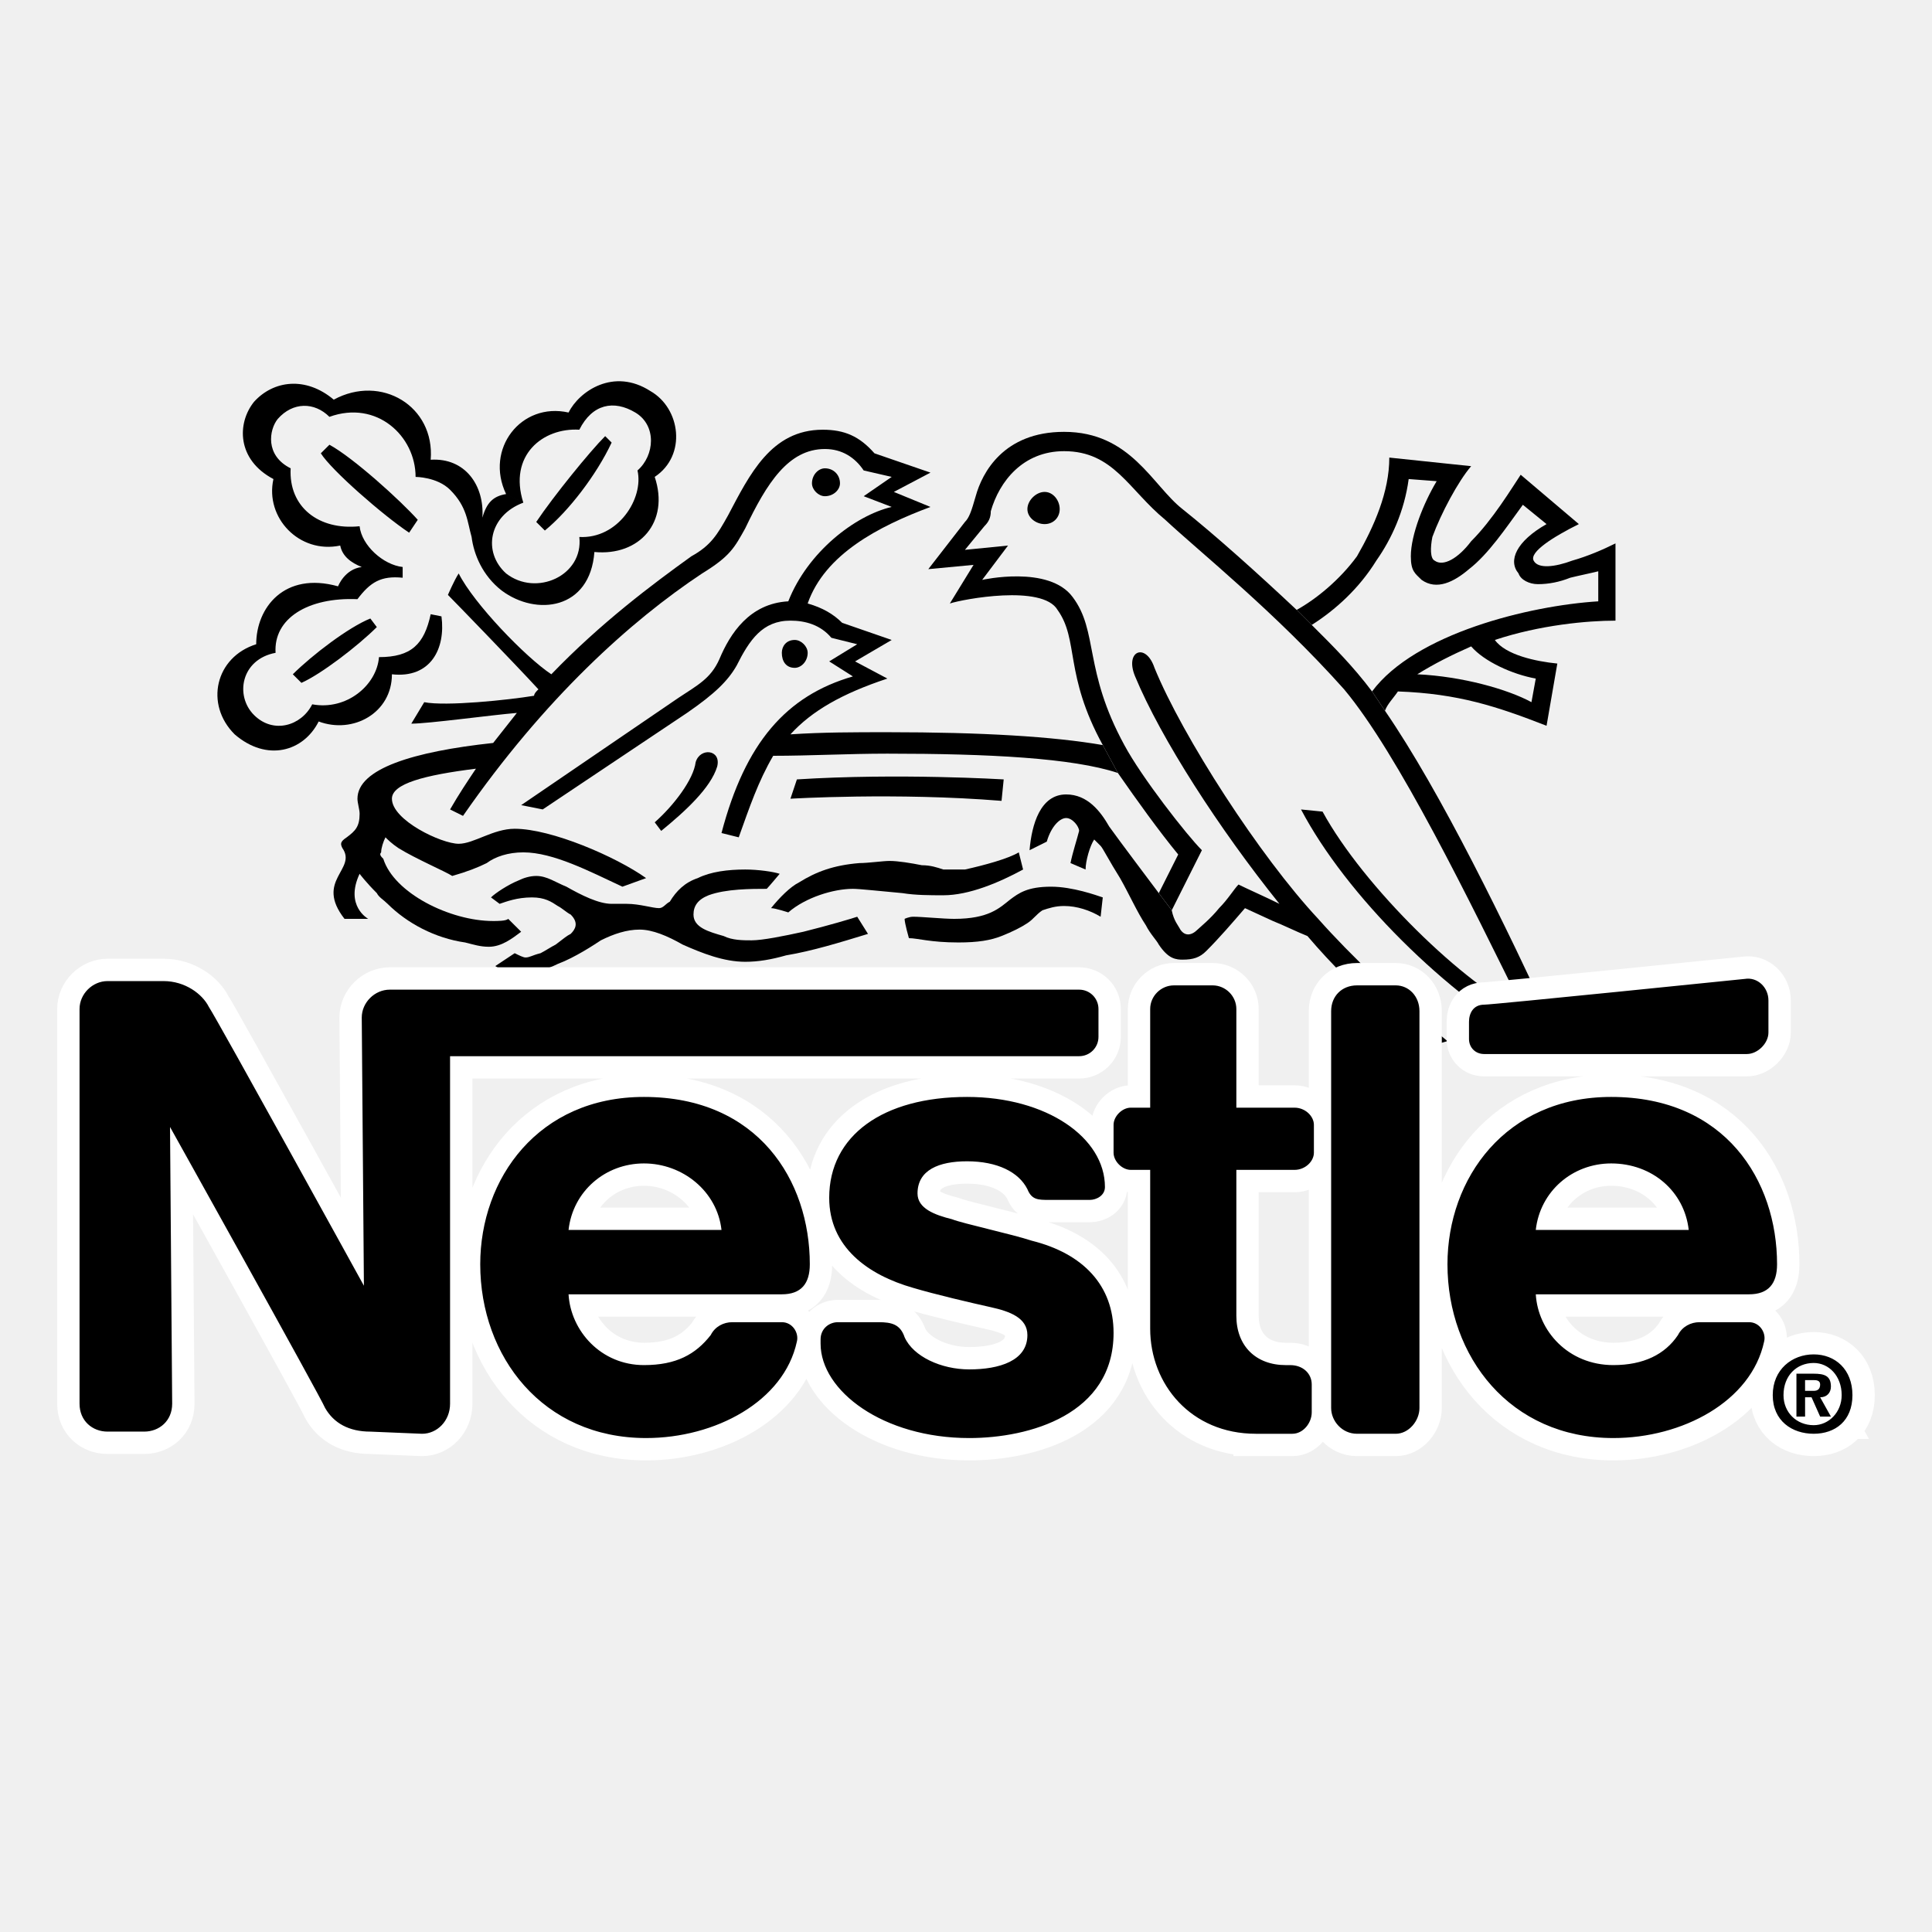
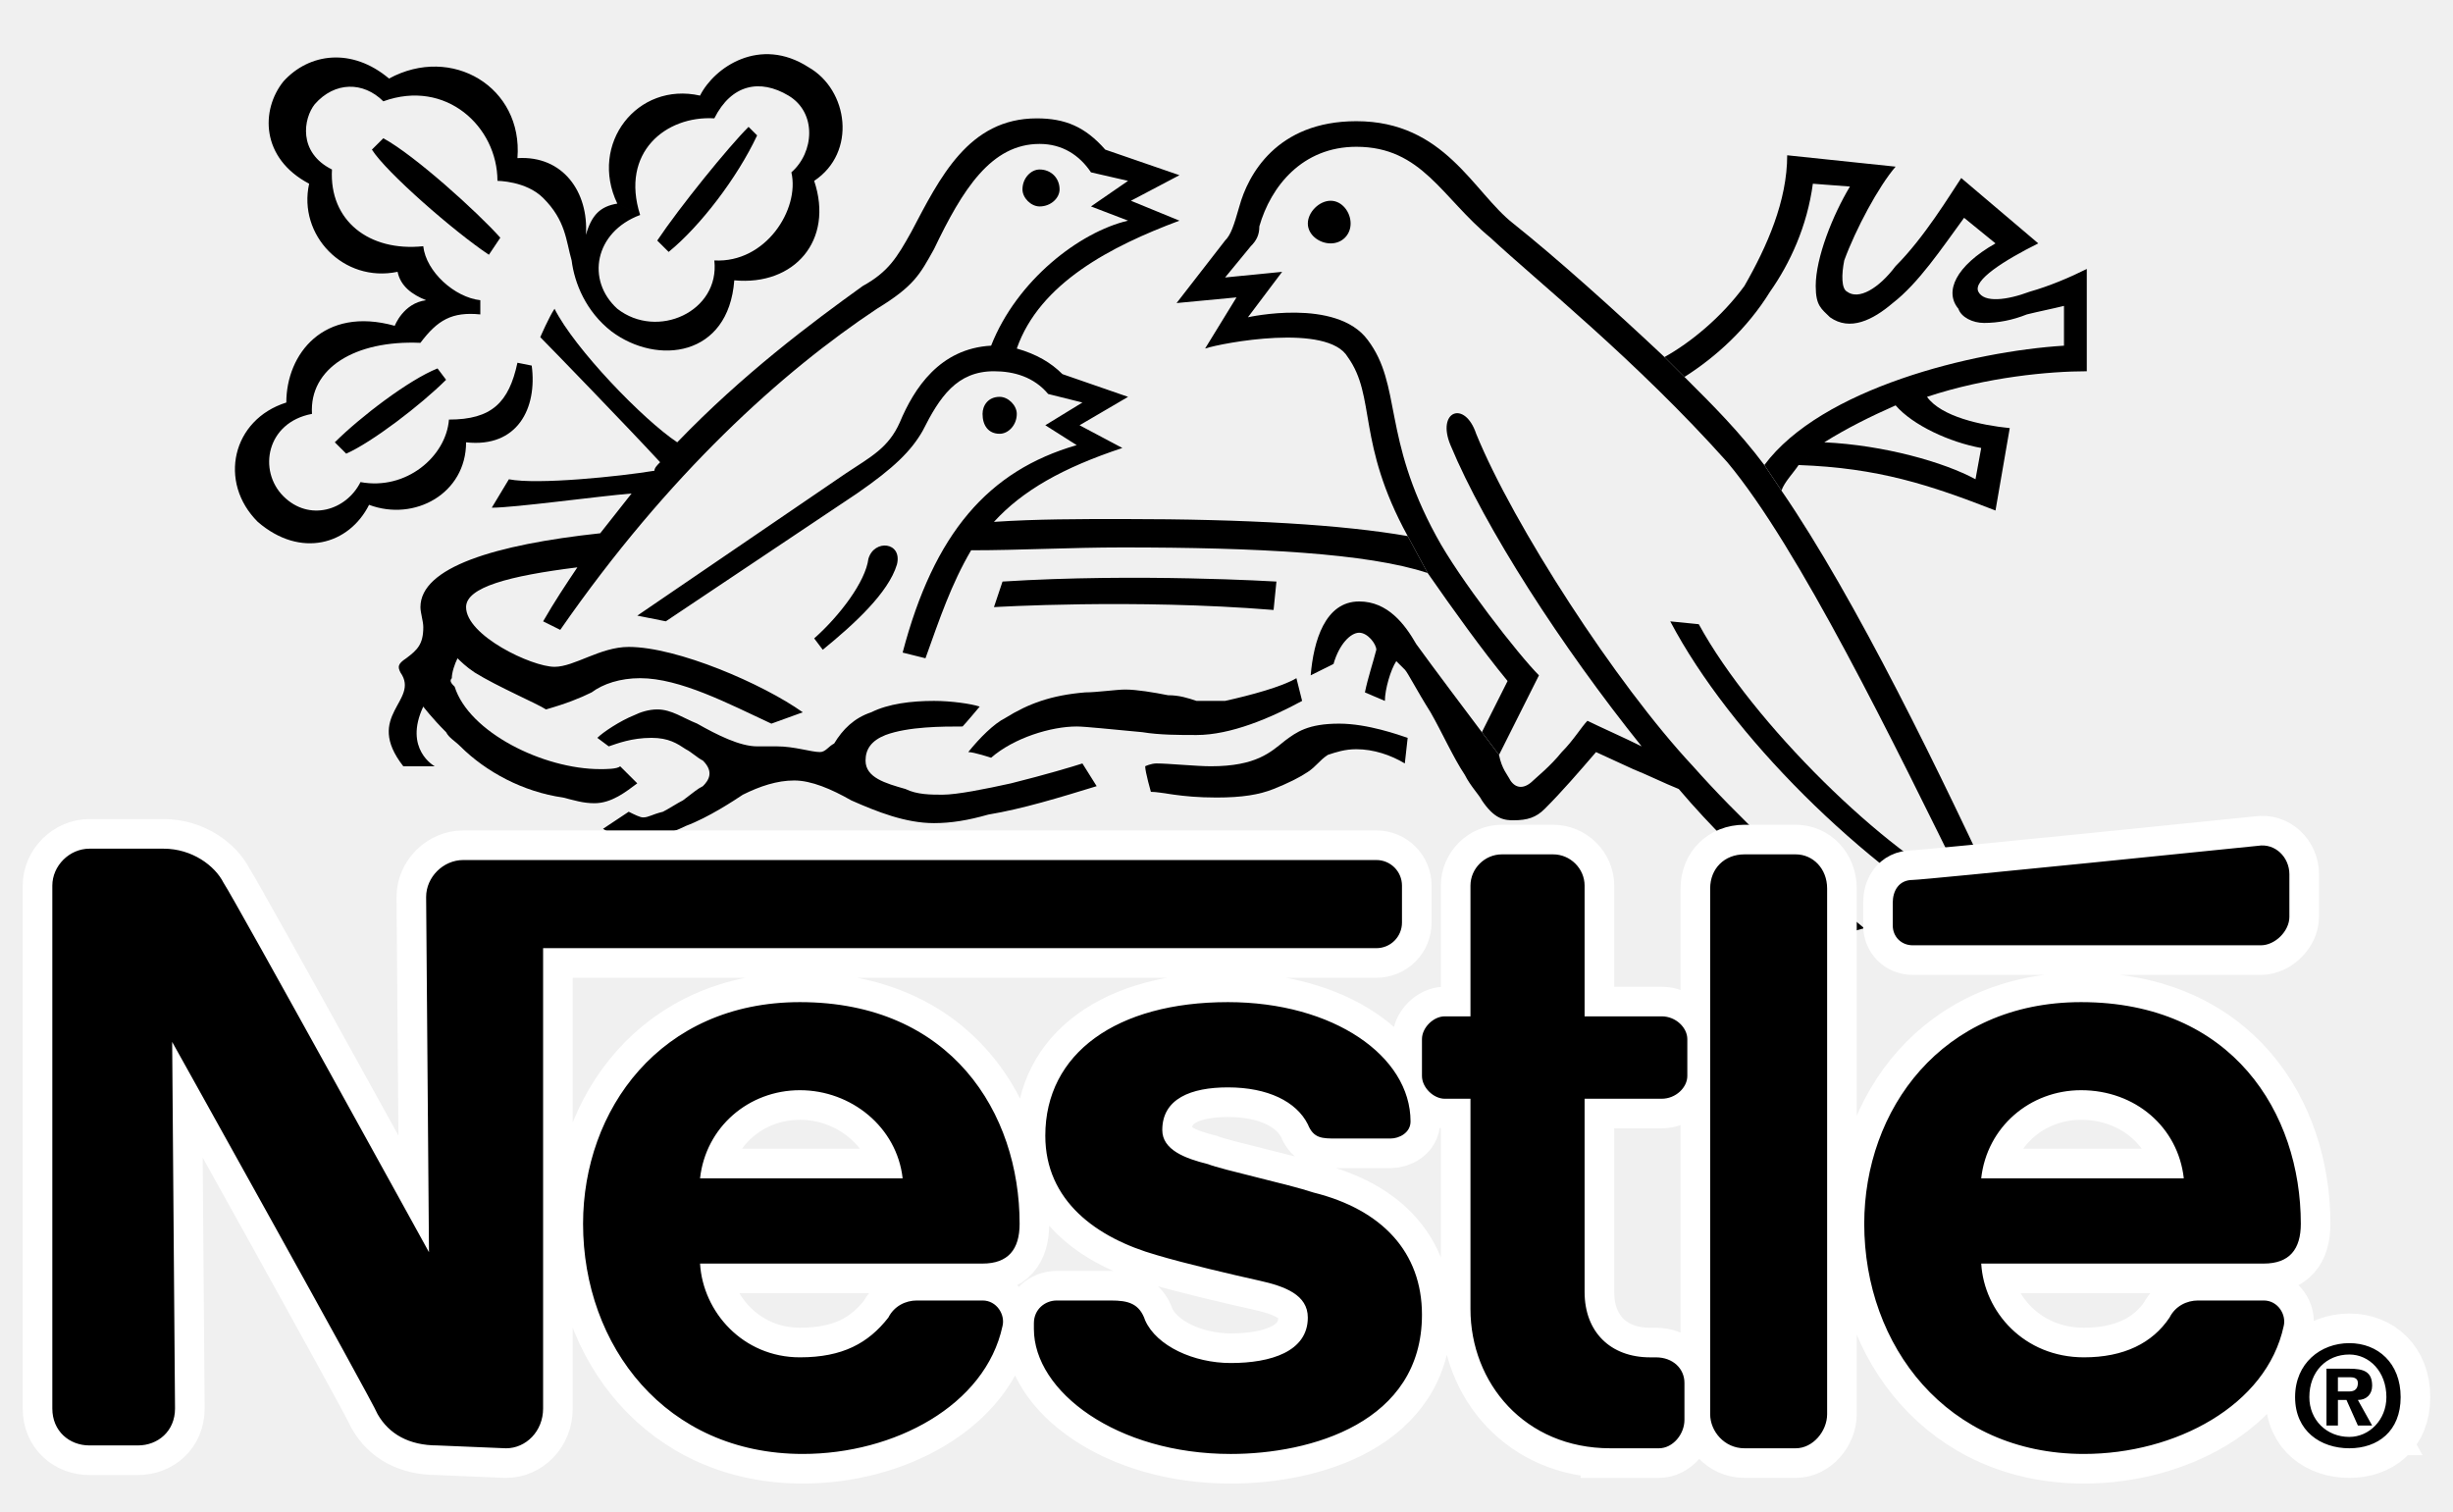
- <svg xmlns="http://www.w3.org/2000/svg" viewBox="0 0 192.756 192.756">
+ <svg xmlns="http://www.w3.org/2000/svg" viewBox="3.995 33.957 184.766 113.856">
  <g fill-rule="evenodd" clip-rule="evenodd">
    <path d="M79.292 66.631c.645 0 1.29-.643 1.29-1.499 0-.642-.645-1.284-1.29-1.284-.86 0-1.289.642-1.289 1.284-.001.857.429 1.499 1.289 1.499zM95.625 94.03c1.935 0 3.224-.214 4.298-.643 1.076-.428 1.936-.855 2.58-1.284.645-.428.859-.856 1.504-1.284.645-.214 1.289-.428 2.15-.428 1.289 0 2.578.428 3.652 1.071l.215-1.927c-.645-.214-3.008-1.07-5.158-1.07-2.363 0-3.223.642-4.084 1.284-1.074.856-2.148 1.926-5.587 1.926-1.074 0-3.224-.213-4.083-.213-.43 0-.859.213-.859.213 0 .428.429 1.926.429 1.926.86 0 2.15.429 4.943.429zM85.094 88.679c.645 0 2.58.213 4.943.428 1.289.214 2.794.214 4.084.214 2.579 0 5.587-1.284 7.953-2.569l-.43-1.712c-1.076.642-3.439 1.284-5.374 1.712h-2.149c-.645-.214-1.29-.428-2.149-.428-1.075-.214-2.364-.428-3.224-.428-.645 0-2.15.214-3.009.214-2.579.214-4.299.856-6.018 1.926-.859.428-1.934 1.499-2.794 2.569.43 0 1.72.428 1.72.428 1.719-1.498 4.513-2.354 6.447-2.354z" fill="#000000" />
    <path d="M53.071 89.535c1.289 0 1.934.428 2.579.856.429.214.859.642 1.289.856.86.856.43 1.498 0 1.926-.43.214-.645.428-1.504 1.071-.43.214-1.075.642-1.504.856-.86.214-1.075.428-1.505.428-.215 0-.645-.214-1.075-.428l-1.934 1.285c.645.428 1.289.641 2.364.641 1.504 0 2.579-.213 3.869-.855 1.719-.642 3.653-1.926 4.298-2.354 1.29-.643 2.58-1.071 3.869-1.071 1.29 0 2.794.642 4.299 1.499 1.934.856 4.083 1.713 6.233 1.713 1.289 0 2.579-.214 4.083-.643 2.579-.428 5.374-1.284 8.167-2.141l-1.074-1.711c-.645.213-2.794.855-5.374 1.498-1.934.428-4.083.856-5.158.856-.859 0-1.934 0-2.794-.429-1.504-.428-3.009-.855-3.009-2.14 0-.856.43-1.499 1.505-1.927 1.719-.642 4.298-.642 5.803-.642.215-.214 1.29-1.499 1.29-1.499-.646-.214-2.15-.428-3.439-.428-1.72 0-3.439.214-4.729.856-1.289.428-2.149 1.284-2.794 2.354-.43.214-.644.643-1.074.643-.645 0-1.935-.429-3.224-.429h-1.505c-1.289 0-3.009-.856-4.514-1.712-1.074-.428-1.934-1.07-3.009-1.07-.645 0-1.289.214-1.719.428-1.075.428-2.364 1.285-2.794 1.713l.86.642c.645-.215 1.719-.642 3.224-.642zM144.414 103.875c-4.943-4.066-9.672-8.561-12.896-12.2-5.803-6.208-13.539-18.194-16.334-25.043-.859-2.569-3.008-1.713-1.934.855 2.578 6.208 8.381 15.198 14.398 22.689-1.289-.642-3.223-1.498-4.082-1.926-.43.429-1.076 1.499-1.936 2.355-.859 1.07-1.934 1.927-2.148 2.14-.645.642-1.289.642-1.719 0-.215-.428-.645-.856-.859-1.926l-1.291-1.712c-.645-.856-3.867-5.137-4.943-6.636-.859-1.498-2.148-3.21-4.299-3.21-2.578 0-3.438 2.997-3.652 5.565l1.719-.856c.43-1.499 1.289-2.354 1.934-2.354.646 0 1.291.856 1.291 1.284-.215.856-.645 2.141-.859 3.211l1.504.642c0-.856.43-2.354.859-2.996l.645.642c.215.214.859 1.499 1.936 3.211.859 1.499 1.719 3.425 2.578 4.709.43.856 1.074 1.499 1.289 1.927.43.642.859 1.07 1.291 1.284.43.214.859.214 1.074.214 1.074 0 1.719-.214 2.363-.856 1.289-1.285 2.58-2.783 3.869-4.281l2.793 1.284c1.076.428 2.365 1.07 3.439 1.498 2.365 2.783 5.158 5.566 8.168 8.134l1.934 1.713c.43.428 1.074.855 1.504 1.283l2.364-.644z" fill="#000000" />
    <path d="M155.16 103.02c-4.943-10.703-11.391-23.973-16.98-32.107l-1.289-1.926c-1.934-2.569-3.869-4.495-6.018-6.636l-1.504-1.499c-3.869-3.639-8.168-7.492-11.391-10.06-3.01-2.354-5.158-7.706-11.82-7.706-6.02 0-8.168 4.067-8.812 6.421-.43 1.499-.646 2.141-1.075 2.569l-3.654 4.709 4.514-.428-2.365 3.853c1.29-.428 9.242-1.927 10.746.642 2.15 2.997.646 6.421 4.514 13.485l1.504 2.783c1.936 2.783 4.084 5.779 6.02 8.134l-1.936 3.853 1.291 1.712 3.008-5.994c-1.504-1.499-6.018-7.278-7.736-10.488-4.084-7.492-2.58-11.345-5.158-14.769-2.365-3.211-9.027-1.713-9.027-1.713l2.578-3.425-4.298.428 1.935-2.354c.43-.428.645-.855.645-1.498.859-2.997 3.225-5.993 7.309-5.993 4.943 0 6.447 3.853 10.1 6.85 3.439 3.211 10.961 9.204 17.84 16.91 5.373 6.421 12.465 20.977 18.053 32.322-6.018-2.783-16.119-12.629-20.203-20.121l-2.148-.214c4.514 8.562 14.4 18.41 23.855 23.759l1.502-1.499z" fill="#000000" />
    <path d="M141.404 67.273c1.719-1.07 3.439-1.926 5.373-2.782 1.289 1.498 4.084 2.782 6.447 3.21l-.43 2.355c-2.362-1.284-6.876-2.569-11.39-2.783l-1.934 1.713c6.018.214 9.887 1.498 14.83 3.425l1.074-6.208c-2.15-.214-5.158-.856-6.232-2.354 4.512-1.499 9.242-1.927 12.035-1.927v-7.706c-1.289.642-2.793 1.284-4.299 1.712-1.719.643-3.439.856-3.869 0-.43-.855 1.936-2.354 4.514-3.639l-5.803-4.923c-.859 1.284-2.793 4.495-4.943 6.635-1.289 1.712-2.793 2.569-3.654 1.926-.43-.214-.43-1.284-.215-2.354.861-2.354 2.58-5.566 3.869-7.063l-8.166-.857c0 3.425-1.506 6.85-3.225 9.847-1.719 2.354-4.084 4.281-6.018 5.351l1.504 1.499c2.363-1.499 4.729-3.639 6.447-6.422 1.506-2.14 2.795-4.923 3.225-8.133l2.793.213c-1.289 2.141-2.578 5.352-2.578 7.492 0 1.499.43 1.712 1.074 2.354 1.504 1.07 3.225.214 4.729-1.07 1.936-1.498 3.654-4.066 5.373-6.421l2.365 1.926c-3.01 1.712-3.869 3.639-2.795 4.923.215.642 1.074 1.07 1.934 1.07 1.076 0 2.15-.213 3.225-.642.859-.214 1.934-.428 2.795-.642v2.997c-6.879.428-18.27 3.211-22.568 8.99l1.289 1.926c.217-.642.861-1.284 1.291-1.926l1.933-1.712zM53.5 52.076l.86.856c2.364-1.926 5.159-5.565 6.663-8.776l-.645-.643c-1.504 1.499-5.158 5.994-6.878 8.563z" fill="#000000" />
    <path d="M50.492 49.293c-1.29.213-1.935.856-2.364 2.354.214-3.211-1.72-5.994-5.158-5.779.43-5.352-4.943-8.562-9.672-5.994-2.794-2.354-6.018-1.926-7.953.214-1.719 2.14-1.719 5.78 1.935 7.707-.86 3.853 2.579 7.491 6.663 6.635.215 1.07 1.074 1.712 2.149 2.141-1.72.214-2.364 1.927-2.364 1.927-5.373-1.499-8.167 2.14-8.167 5.779-4.083 1.284-5.158 5.993-2.149 8.99 3.224 2.782 6.877 1.712 8.382-1.284 3.438 1.284 7.308-.856 7.308-4.709 3.869.428 5.373-2.568 4.943-5.779l-1.075-.215c-.645 2.997-1.935 4.281-5.159 4.281-.215 2.783-3.224 5.351-6.662 4.709-1.075 2.141-3.869 2.997-5.804 1.07-1.934-1.927-1.289-5.565 2.149-6.208-.214-3.425 3.224-5.564 8.167-5.351 1.29-1.712 2.364-2.354 4.513-2.141v-1.07c-1.935-.214-4.083-2.141-4.298-4.067-4.083.428-7.092-1.926-6.877-5.779-2.58-1.285-2.15-3.853-1.291-4.923 1.505-1.712 3.654-1.712 5.159-.213 4.728-1.713 8.597 1.925 8.597 5.993 0 0 2.149 0 3.439 1.284 1.719 1.712 1.719 3.211 2.149 4.709.215 1.712 1.075 3.853 3.009 5.351 3.438 2.569 8.812 1.926 9.242-3.853 4.513.428 7.522-2.997 6.018-7.492 3.224-2.141 2.579-6.85-.43-8.562-3.654-2.355-7.093 0-8.168 2.14-4.727-1.069-8.381 3.64-6.231 8.135l1.72.856c-1.505-4.709 1.934-7.493 5.588-7.278 1.29-2.569 3.438-2.997 5.588-1.712 2.149 1.285 1.935 4.281.215 5.779.645 2.783-1.935 6.85-5.803 6.636.43 3.853-4.299 5.994-7.308 3.639-2.364-2.14-1.719-5.78 1.72-7.063l-1.72-.857zM71.554 76.478c.43-1.712-1.719-1.927-2.149-.429-.215 1.713-2.149 4.282-4.083 5.994l.645.856c2.364-1.926 4.943-4.281 5.587-6.421zM82.3 49.507c.86 0 1.505-.642 1.505-1.284 0-.856-.645-1.499-1.505-1.499-.645 0-1.29.642-1.29 1.499.001.642.645 1.284 1.29 1.284zM102.504 50.792c0-.856.859-1.713 1.719-1.713s1.504.856 1.504 1.713-.645 1.498-1.504 1.498-1.719-.642-1.719-1.498zM99.924 79.902c-10.531-.856-21.062-.214-21.062-.214l.645-1.926c10.102-.643 20.632 0 20.632 0l-.215 2.14z" fill="#000000" />
    <path d="M35.877 87.18s.645.856 1.719 1.927c.215.428.645.642 1.075 1.07 1.935 1.927 4.729 3.425 7.737 3.854.86.214 1.504.428 2.364.428 1.29 0 2.364-.856 3.224-1.498l-1.29-1.285c-.215.214-1.074.214-1.504.214-4.298 0-9.886-2.783-10.961-6.208-.214-.214-.43-.428-.214-.642 0-.428.214-1.07.43-1.499.215.214.645.642 1.29 1.07 1.719 1.07 4.728 2.354 5.373 2.783 1.504-.428 2.579-.856 3.438-1.284.86-.643 2.149-1.07 3.654-1.07 3.009 0 6.663 1.926 9.886 3.425l2.364-.856c-3.009-2.141-9.457-4.923-13.11-4.923-2.149 0-4.083 1.498-5.588 1.498-1.719 0-6.662-2.354-6.662-4.495 0-1.498 3.224-2.354 8.382-2.997-.86 1.284-1.72 2.569-2.579 4.067l1.29.642C54.36 69.628 62.958 61.922 70.05 57.213c2.794-1.712 3.224-2.568 4.299-4.495 2.149-4.495 4.299-7.92 7.952-7.92 1.72 0 3.009.855 3.869 2.14l2.794.642-2.794 1.926 2.794 1.07c-3.654.856-8.382 4.496-10.316 9.418-3.869.214-5.803 3.211-6.878 5.779-.859 1.926-2.149 2.569-4.083 3.853l-15.69 10.703 2.149.428 14.4-9.632c2.794-1.926 4.083-3.21 4.943-4.709 1.29-2.568 2.579-4.495 5.373-4.495 1.504 0 3.009.428 4.083 1.712l2.579.643-2.794 1.712 2.364 1.498c-6.663 1.927-10.746 6.636-13.11 15.626l1.72.428c1.075-2.997 1.934-5.565 3.438-8.134 3.653 0 7.522-.214 11.392-.214 10.101 0 18.484.429 22.996 1.927l-1.504-2.783c-4.943-.856-12.035-1.284-21.492-1.284-3.224 0-6.448 0-9.672.214 2.149-2.354 5.158-4.067 9.672-5.565l-3.224-1.712 3.654-2.14-4.943-1.712c-.86-.856-1.935-1.499-3.439-1.927 1.719-4.923 7.093-7.706 12.251-9.632l-3.654-1.499 3.654-1.926-5.588-1.926c-1.504-1.713-3.009-2.354-5.158-2.354-5.158 0-7.307 4.495-9.457 8.562-1.075 1.927-1.719 2.997-3.654 4.067-3.868 2.782-9.027 6.636-13.97 11.772-2.579-1.712-7.737-7.063-9.242-10.06-.43.642-1.074 2.14-1.074 2.14.645.643 6.663 6.85 9.027 9.419-.215.214-.43.428-.43.642-2.579.428-8.812 1.07-10.961.643l-1.29 2.141c1.72 0 7.953-.856 10.532-1.071-.86 1.071-1.504 1.927-2.364 2.997-7.952.856-13.54 2.569-13.54 5.565 0 .429.215 1.07.215 1.499 0 1.284-.43 1.712-1.29 2.354-.645.428-.645.642-.43 1.07 1.504 2.14-2.794 3.21.214 7.063h2.365c-.001-.001-2.366-1.285-.861-4.496zM32.868 44.371l-.86.855c1.075 1.712 6.232 6.207 8.812 7.92l.86-1.284c-1.72-1.927-6.448-6.208-8.812-7.491zM29.214 67.273l.859.856c1.935-.856 5.588-3.639 7.522-5.565l-.645-.856c-2.148.856-5.801 3.639-7.736 5.565z" fill="#000000" />
    <path d="M141.619 100.879c0-1.498-1.074-2.568-2.363-2.568h-3.869c-1.504 0-2.578 1.07-2.578 2.568v39.6c0 1.285 1.074 2.568 2.578 2.568h3.869c1.289 0 2.363-1.283 2.363-2.568v-39.6zm38.471 40.455h-.859v-4.281h1.721c1.074 0 1.719.215 1.719 1.285 0 .643-.43 1.07-1.074 1.07l1.074 1.926h-1.074l-.859-1.926h-.646v1.926h-.002zm.861-2.568c.43 0 .645-.213.645-.643 0-.428-.43-.428-.645-.428h-.861v1.07h.861v.001zm0 4.281c-2.15 0-4.084-1.283-4.084-3.854 0-2.568 1.934-4.066 4.084-4.066 2.148 0 3.867 1.498 3.867 4.066 0 2.571-1.718 3.854-3.867 3.854zm0-7.063c-1.721 0-3.01 1.283-3.01 3.209 0 1.713 1.289 2.998 3.01 2.998 1.504 0 2.793-1.285 2.793-2.998 0-1.925-1.289-3.209-2.793-3.209zm-84.466-20.121c3.009 0 5.159 1.07 6.019 2.781.43 1.072 1.074 1.072 2.148 1.072h4.084c.645 0 1.504-.43 1.504-1.285 0-4.924-5.803-8.99-13.755-8.99-8.382 0-13.755 3.852-13.755 10.061 0 4.922 3.868 7.705 8.382 8.99 2.149.643 5.803 1.498 7.737 1.926 1.934.428 3.654 1.07 3.654 2.783 0 2.568-2.795 3.424-5.804 3.424-2.793 0-5.588-1.283-6.447-3.211-.43-1.283-1.29-1.498-2.58-1.498H83.59c-.86 0-1.72.643-1.72 1.713v.428c0 4.709 6.233 9.418 14.83 9.418 6.019 0 14.401-2.354 14.401-10.488 0-4.709-3.01-7.92-8.168-9.203-1.934-.643-6.878-1.713-7.953-2.141-1.719-.428-3.439-1.07-3.439-2.568.001-2.356 2.15-3.212 4.944-3.212zm11.177-17.125H38.886c-1.505 0-2.794 1.285-2.794 2.783l.215 26.756s-14.615-26.541-15.475-27.826c-.645-1.283-2.364-2.568-4.514-2.568H10.73c-1.504 0-2.794 1.285-2.794 2.783v39.385c0 1.713 1.29 2.781 2.794 2.781h3.654c1.504 0 2.794-1.068 2.794-2.781l-.215-27.613s15.045 26.971 15.475 28.041c.86 1.498 2.364 2.354 4.513 2.354l5.159.215c1.504 0 2.794-1.283 2.794-2.996v-34.676h62.758a1.923 1.923 0 0 0 1.934-1.928v-2.781c0-1.071-.86-1.929-1.934-1.929zm53.086 10.703c-10.531 0-16.334 8.133-16.334 16.697 0 9.203 6.232 17.336 16.549 17.336 6.877 0 13.754-3.639 15.045-9.631.215-.857-.43-1.928-1.504-1.928h-4.945c-.859 0-1.719.428-2.148 1.285-1.289 1.926-3.439 2.996-6.447 2.996-4.514 0-7.523-3.424-7.738-7.062h21.279c1.934 0 2.793-1.07 2.793-2.996-.001-8.349-5.159-16.697-16.55-16.697zm0 6.635c4.082 0 7.307 2.783 7.736 6.637h-15.26c.43-3.854 3.655-6.637 7.524-6.637zm-96.501-6.635c-10.531 0-16.334 8.133-16.334 16.697 0 9.203 6.233 17.336 16.549 17.336 6.877 0 13.755-3.639 15.044-9.631.215-.857-.43-1.928-1.504-1.928h-4.943c-.86 0-1.719.428-2.149 1.285-1.505 1.926-3.439 2.996-6.663 2.996-4.298 0-7.308-3.424-7.522-7.062h21.278c1.934 0 2.793-1.07 2.793-2.996-.001-8.349-5.158-16.697-16.549-16.697zm0 6.635c3.869 0 7.308 2.783 7.737 6.637h-15.26c.43-3.854 3.654-6.637 7.523-6.637zm61.038 26.971c-6.447 0-10.531-4.924-10.531-10.488v-15.84h-1.934c-.859 0-1.719-.855-1.719-1.713v-2.781c0-.857.859-1.713 1.719-1.713h1.934v-9.846c0-1.285 1.074-2.355 2.365-2.355h3.867c1.289 0 2.365 1.07 2.365 2.355v9.846h5.803c1.074 0 1.934.855 1.934 1.713v2.781c0 .857-.859 1.713-1.934 1.713h-5.803v14.555c0 2.998 1.934 4.924 4.943 4.924h.43c1.289 0 2.148.855 2.148 1.926v2.783c0 1.07-.859 2.141-1.934 2.141h-3.653v-.001zm21.277-41.098v1.713c0 .855.645 1.498 1.504 1.498h26.221c1.076 0 2.15-1.07 2.15-2.141v-3.211c0-1.283-1.074-2.354-2.365-2.141 0 0-25.145 2.57-26.006 2.57-1.074.001-1.504.857-1.504 1.712z" fill="#fff" stroke="#fff" stroke-width="4.46" stroke-miterlimit="2.613" />
    <path d="M141.619 100.879c0-1.498-1.074-2.568-2.363-2.568h-3.869c-1.504 0-2.578 1.07-2.578 2.568v39.6c0 1.285 1.074 2.568 2.578 2.568h3.869c1.289 0 2.363-1.283 2.363-2.568v-39.6zm38.473 40.455h-.861v-4.281h1.721c1.074 0 1.719.215 1.719 1.285 0 .643-.43 1.07-1.074 1.07l1.074 1.926h-1.074l-.859-1.926h-.645v1.926h-.001zm.859-2.568c.43 0 .645-.213.645-.643 0-.428-.43-.428-.645-.428h-.859v1.07h.859v.001zm0 4.281c-2.15 0-4.084-1.283-4.084-3.854 0-2.568 1.934-4.066 4.084-4.066 2.148 0 3.867 1.498 3.867 4.066 0 2.571-1.718 3.854-3.867 3.854zm0-7.063c-1.721 0-3.01 1.283-3.01 3.209 0 1.713 1.289 2.998 3.01 2.998 1.504 0 2.793-1.285 2.793-2.998 0-1.925-1.289-3.209-2.793-3.209zm-84.466-20.121c3.009 0 5.159 1.07 6.019 2.781.43 1.07 1.074 1.07 2.148 1.07h4.084c.645 0 1.504-.428 1.504-1.283 0-4.924-5.803-8.99-13.755-8.99-8.382 0-13.755 3.852-13.755 10.061 0 4.922 3.868 7.705 8.382 8.99 2.149.643 5.803 1.498 7.737 1.926 1.934.428 3.654 1.07 3.654 2.783 0 2.568-2.795 3.424-5.804 3.424-2.793 0-5.588-1.283-6.447-3.211-.43-1.283-1.29-1.498-2.579-1.498H83.59c-.86 0-1.72.643-1.72 1.713v.428c0 4.709 6.233 9.418 14.83 9.418 6.019 0 14.401-2.354 14.401-10.488 0-4.709-3.01-7.92-8.168-9.203-1.934-.643-6.878-1.713-7.953-2.141-1.719-.428-3.439-1.07-3.439-2.568.001-2.356 2.151-3.212 4.944-3.212zm11.177-17.125H38.886c-1.505 0-2.794 1.285-2.794 2.783l.215 26.756s-14.615-26.541-15.475-27.826c-.645-1.283-2.364-2.568-4.514-2.568H10.73c-1.504 0-2.794 1.285-2.794 2.783v39.385c0 1.713 1.29 2.781 2.794 2.781h3.654c1.504 0 2.794-1.068 2.794-2.781l-.215-27.613s15.045 26.971 15.475 28.041c.859 1.498 2.364 2.354 4.513 2.354l5.158.215c1.504 0 2.794-1.283 2.794-2.996v-34.676h62.758a1.923 1.923 0 0 0 1.934-1.928v-2.781a1.923 1.923 0 0 0-1.933-1.929zm53.086 10.703c-10.531 0-16.334 8.133-16.334 16.695 0 9.205 6.232 17.338 16.549 17.338 6.877 0 13.756-3.639 15.045-9.631.215-.857-.43-1.928-1.504-1.928h-4.945c-.859 0-1.719.428-2.148 1.285-1.289 1.926-3.439 2.996-6.447 2.996-4.514 0-7.523-3.424-7.738-7.062h21.279c1.934 0 2.793-1.07 2.793-2.998-.001-8.347-5.159-16.695-16.55-16.695zm0 6.635c4.084 0 7.307 2.783 7.736 6.637h-15.26c.43-3.854 3.655-6.637 7.524-6.637zm-96.501-6.635c-10.531 0-16.334 8.133-16.334 16.695 0 9.205 6.233 17.338 16.549 17.338 6.877 0 13.755-3.639 15.044-9.631.215-.857-.43-1.928-1.504-1.928h-4.944c-.86 0-1.719.428-2.149 1.285-1.505 1.926-3.439 2.996-6.663 2.996-4.298 0-7.307-3.424-7.522-7.062h21.278c1.934 0 2.793-1.07 2.793-2.998 0-8.347-5.157-16.695-16.548-16.695zm0 6.635c3.869 0 7.308 2.783 7.737 6.637h-15.26c.43-3.854 3.654-6.637 7.523-6.637zm61.038 26.971c-6.447 0-10.531-4.924-10.531-10.488v-15.84h-1.934c-.859 0-1.719-.855-1.719-1.713v-2.781c0-.857.859-1.713 1.719-1.713h1.934v-9.846c0-1.285 1.074-2.355 2.365-2.355h3.867c1.289 0 2.365 1.07 2.365 2.355v9.846h5.803c1.074 0 1.934.855 1.934 1.713v2.781c0 .857-.859 1.713-1.934 1.713h-5.803v14.555c0 2.998 1.934 4.924 4.943 4.924h.43c1.289 0 2.148.855 2.148 1.926v2.783c0 1.07-.859 2.141-1.934 2.141h-3.653v-.001zm21.277-41.098v1.713c0 .855.645 1.498 1.504 1.498h26.221c1.076 0 2.15-1.07 2.15-2.141v-3.211c0-1.283-1.074-2.354-2.365-2.141 0 0-25.145 2.57-26.006 2.57-1.074.001-1.504.857-1.504 1.712z" fill="#000000" />
  </g>
</svg>
